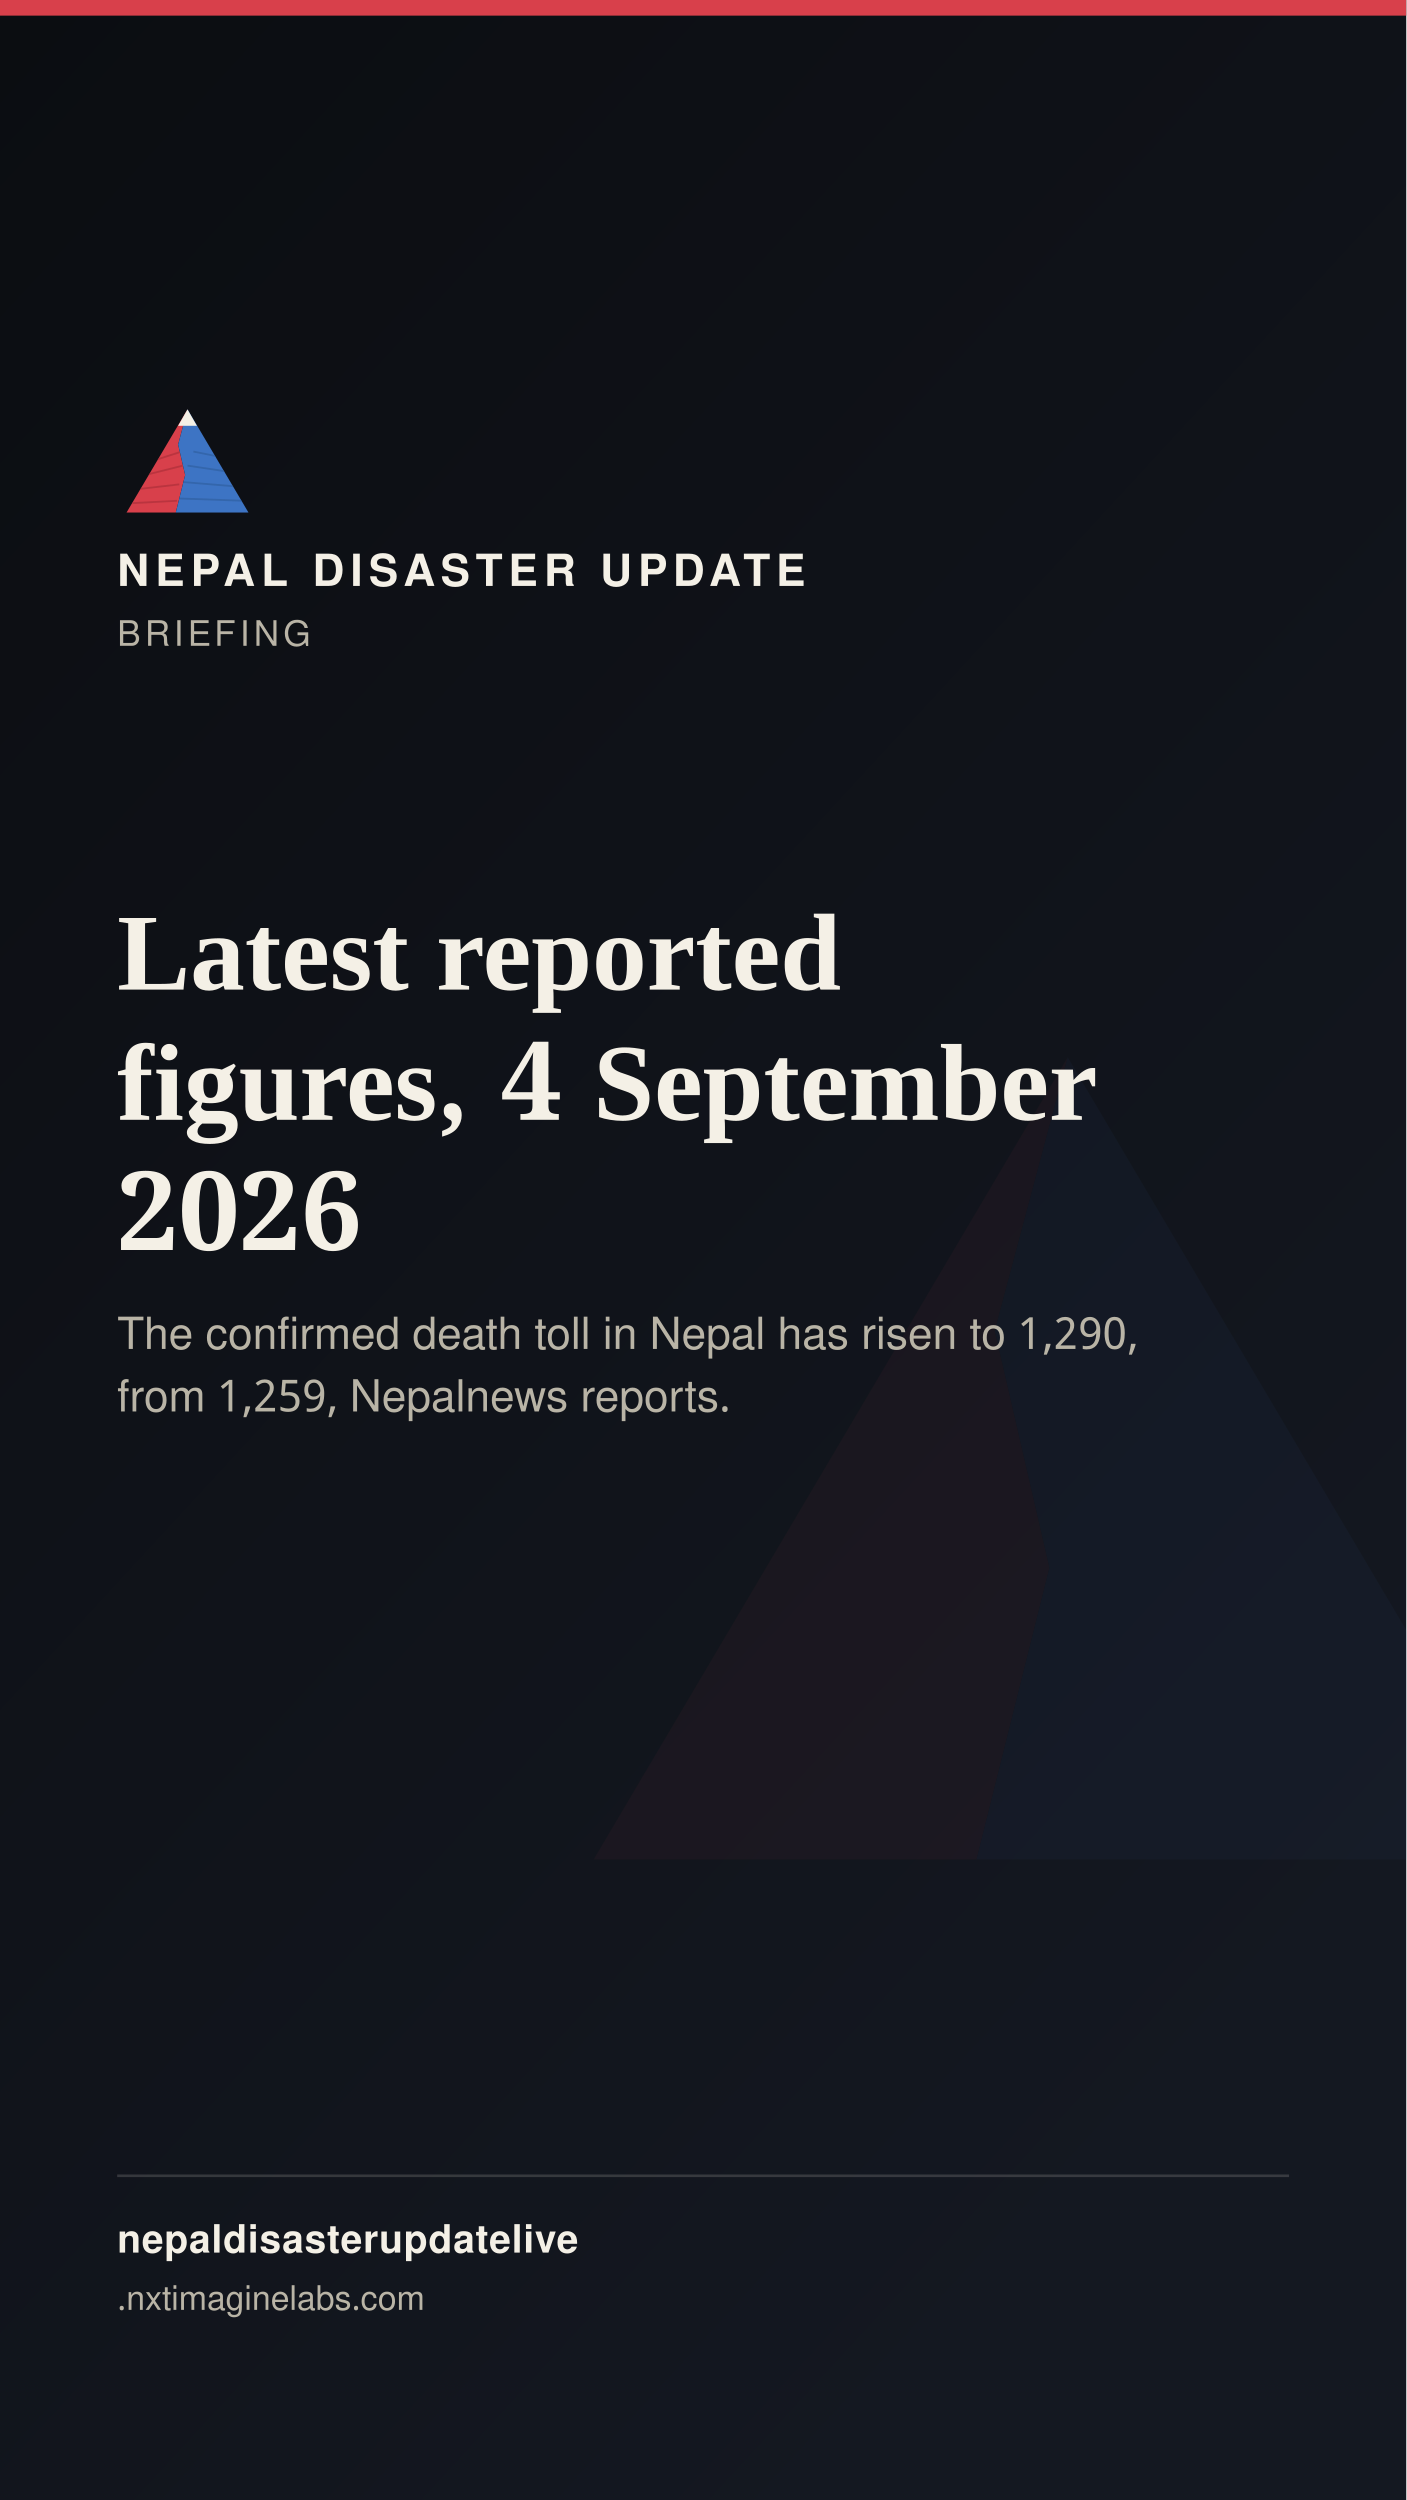
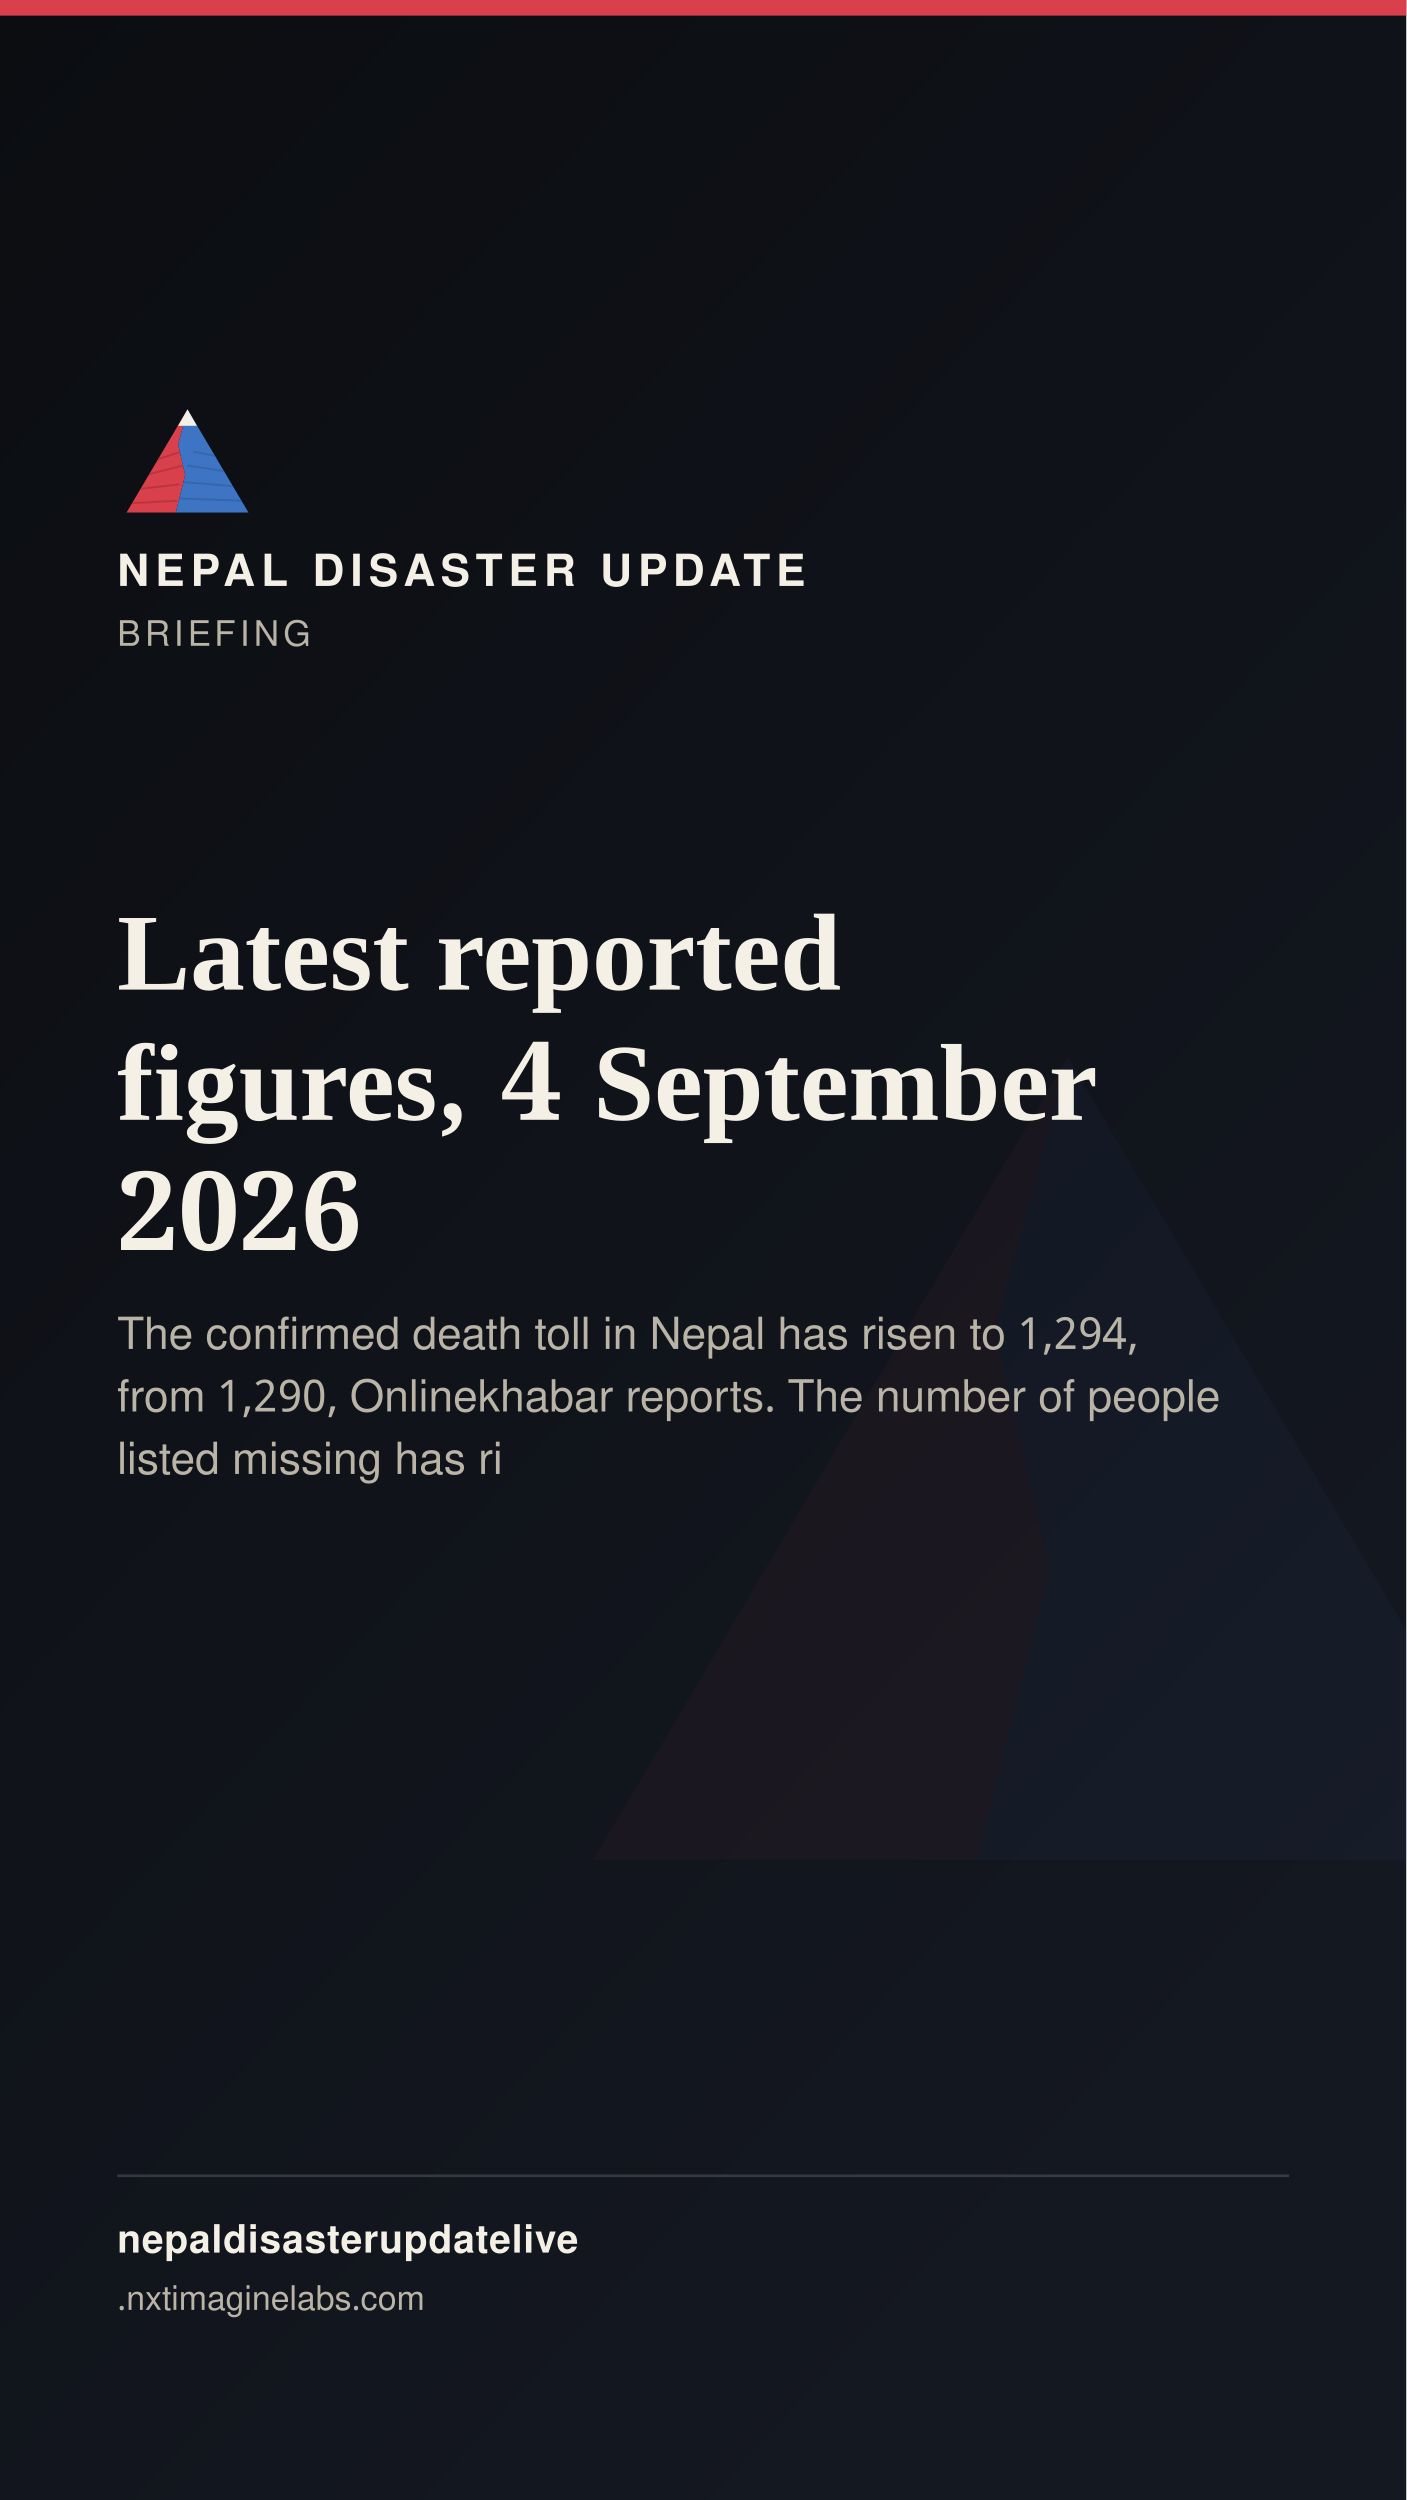
<svg xmlns="http://www.w3.org/2000/svg" width="1080" height="1920" viewBox="0 0 1080 1920">
  <defs>
    <linearGradient id="stbg" x1="0" y1="0" x2="0.6" y2="1">
      <stop offset="0" stop-color="#0B0D11" />
      <stop offset="1" stop-color="#141821" />
    </linearGradient>
  </defs>
  <rect width="1080" height="1920" fill="url(#stbg)" />
  <g transform="translate(400,700) scale(7)" opacity="0.05">
    <polygon points="60,16 52,46 58,72 50,104 8,104" fill="#D8404B" />
    <polygon points="60,16 112,104 50,104 58,72 52,46" fill="#3D74C4" />
  </g>
  <rect x="0" y="0" width="1080" height="12" fill="#D8404B" />
  <g transform="translate(90,300) scale(0.9)">
    <g>
      <defs>
        <clipPath id="ogLs">
          <polygon points="60,16 52,46 58,72 50,104 8,104" />
        </clipPath>
        <clipPath id="ogRs">
          <polygon points="60,16 112,104 50,104 58,72 52,46" />
        </clipPath>
      </defs>
      <polygon points="60,16 52,46 58,72 50,104 8,104" fill="#D8404B" />
      <g clip-path="url(#ogLs)" stroke="#A32A34" stroke-width="1.6" fill="none" opacity="0.55">
        <path d="M30,60 L55,52" />
        <path d="M24,72 L56,64" />
        <path d="M18,84 L53,80" />
        <path d="M13,96 L51,94" />
      </g>
      <polygon points="60,16 112,104 50,104 58,72 52,46" fill="#3D74C4" />
      <g clip-path="url(#ogRs)" stroke="#2A5793" stroke-width="1.6" fill="none" opacity="0.5">
        <path d="M65,52 L95,58" />
        <path d="M60,64 L100,70" />
        <path d="M56,78 L104,82" />
        <path d="M52,92 L108,94" />
      </g>
      <polygon points="60,16 52,30 68,30" fill="#F4F0E6" />
    </g>
  </g>
  <text x="90" y="450" font-family="'Public Sans', 'Noto Sans Devanagari', 'Helvetica Neue', Helvetica, Arial, sans-serif" font-size="34" font-weight="800" letter-spacing="4.6" fill="#F4F0E6">NEPAL DISASTER UPDATE</text>
  <text x="90" y="496" font-family="'Public Sans', 'Noto Sans Devanagari', 'Helvetica Neue', Helvetica, Arial, sans-serif" font-size="27" letter-spacing="3.2" fill="#B9B4A6">BRIEFING</text>
  <text x="90" y="760" font-family="Newsreader, 'Noto Serif Devanagari', Georgia, 'Times New Roman', serif" font-size="84" font-weight="600" fill="#F4F0E6">Latest reported</text>
  <text x="90" y="860" font-family="Newsreader, 'Noto Serif Devanagari', Georgia, 'Times New Roman', serif" font-size="84" font-weight="600" fill="#F4F0E6">figures, 4 September</text>
  <text x="90" y="960" font-family="Newsreader, 'Noto Serif Devanagari', Georgia, 'Times New Roman', serif" font-size="84" font-weight="600" fill="#F4F0E6">2026</text>
-   <text x="90" y="1036" font-family="'Public Sans', 'Noto Sans Devanagari', 'Helvetica Neue', Helvetica, Arial, sans-serif" font-size="34" fill="#B9B4A6">The confirmed death toll in Nepal has risen to 1,290,</text>
-   <text x="90" y="1084" font-family="'Public Sans', 'Noto Sans Devanagari', 'Helvetica Neue', Helvetica, Arial, sans-serif" font-size="34" fill="#B9B4A6">from 1,259, Nepalnews reports.</text>
+   <text x="90" y="1036" font-family="'Public Sans', 'Noto Sans Devanagari', 'Helvetica Neue', Helvetica, Arial, sans-serif" font-size="34" fill="#B9B4A6">The confirmed death toll in Nepal has risen to 1,294,</text>
+   <text x="90" y="1084" font-family="'Public Sans', 'Noto Sans Devanagari', 'Helvetica Neue', Helvetica, Arial, sans-serif" font-size="34" fill="#B9B4A6">from 1,290, Onlinekhabar reports. The number of people</text>
+   <text x="90" y="1132" font-family="'Public Sans', 'Noto Sans Devanagari', 'Helvetica Neue', Helvetica, Arial, sans-serif" font-size="34" fill="#B9B4A6">listed missing has ri</text>
  <rect x="90" y="1670" width="900" height="2" fill="rgba(244,240,230,0.16)" />
  <text x="90" y="1730" font-family="'Public Sans', 'Noto Sans Devanagari', 'Helvetica Neue', Helvetica, Arial, sans-serif" font-size="30" fill="#F4F0E6" font-weight="700" letter-spacing="0.6">nepaldisasterupdatelive</text>
  <text x="90" y="1774" font-family="'Public Sans', 'Noto Sans Devanagari', 'Helvetica Neue', Helvetica, Arial, sans-serif" font-size="26" fill="#B9B4A6">
    .nxtimaginelabs.com</text>
</svg>
